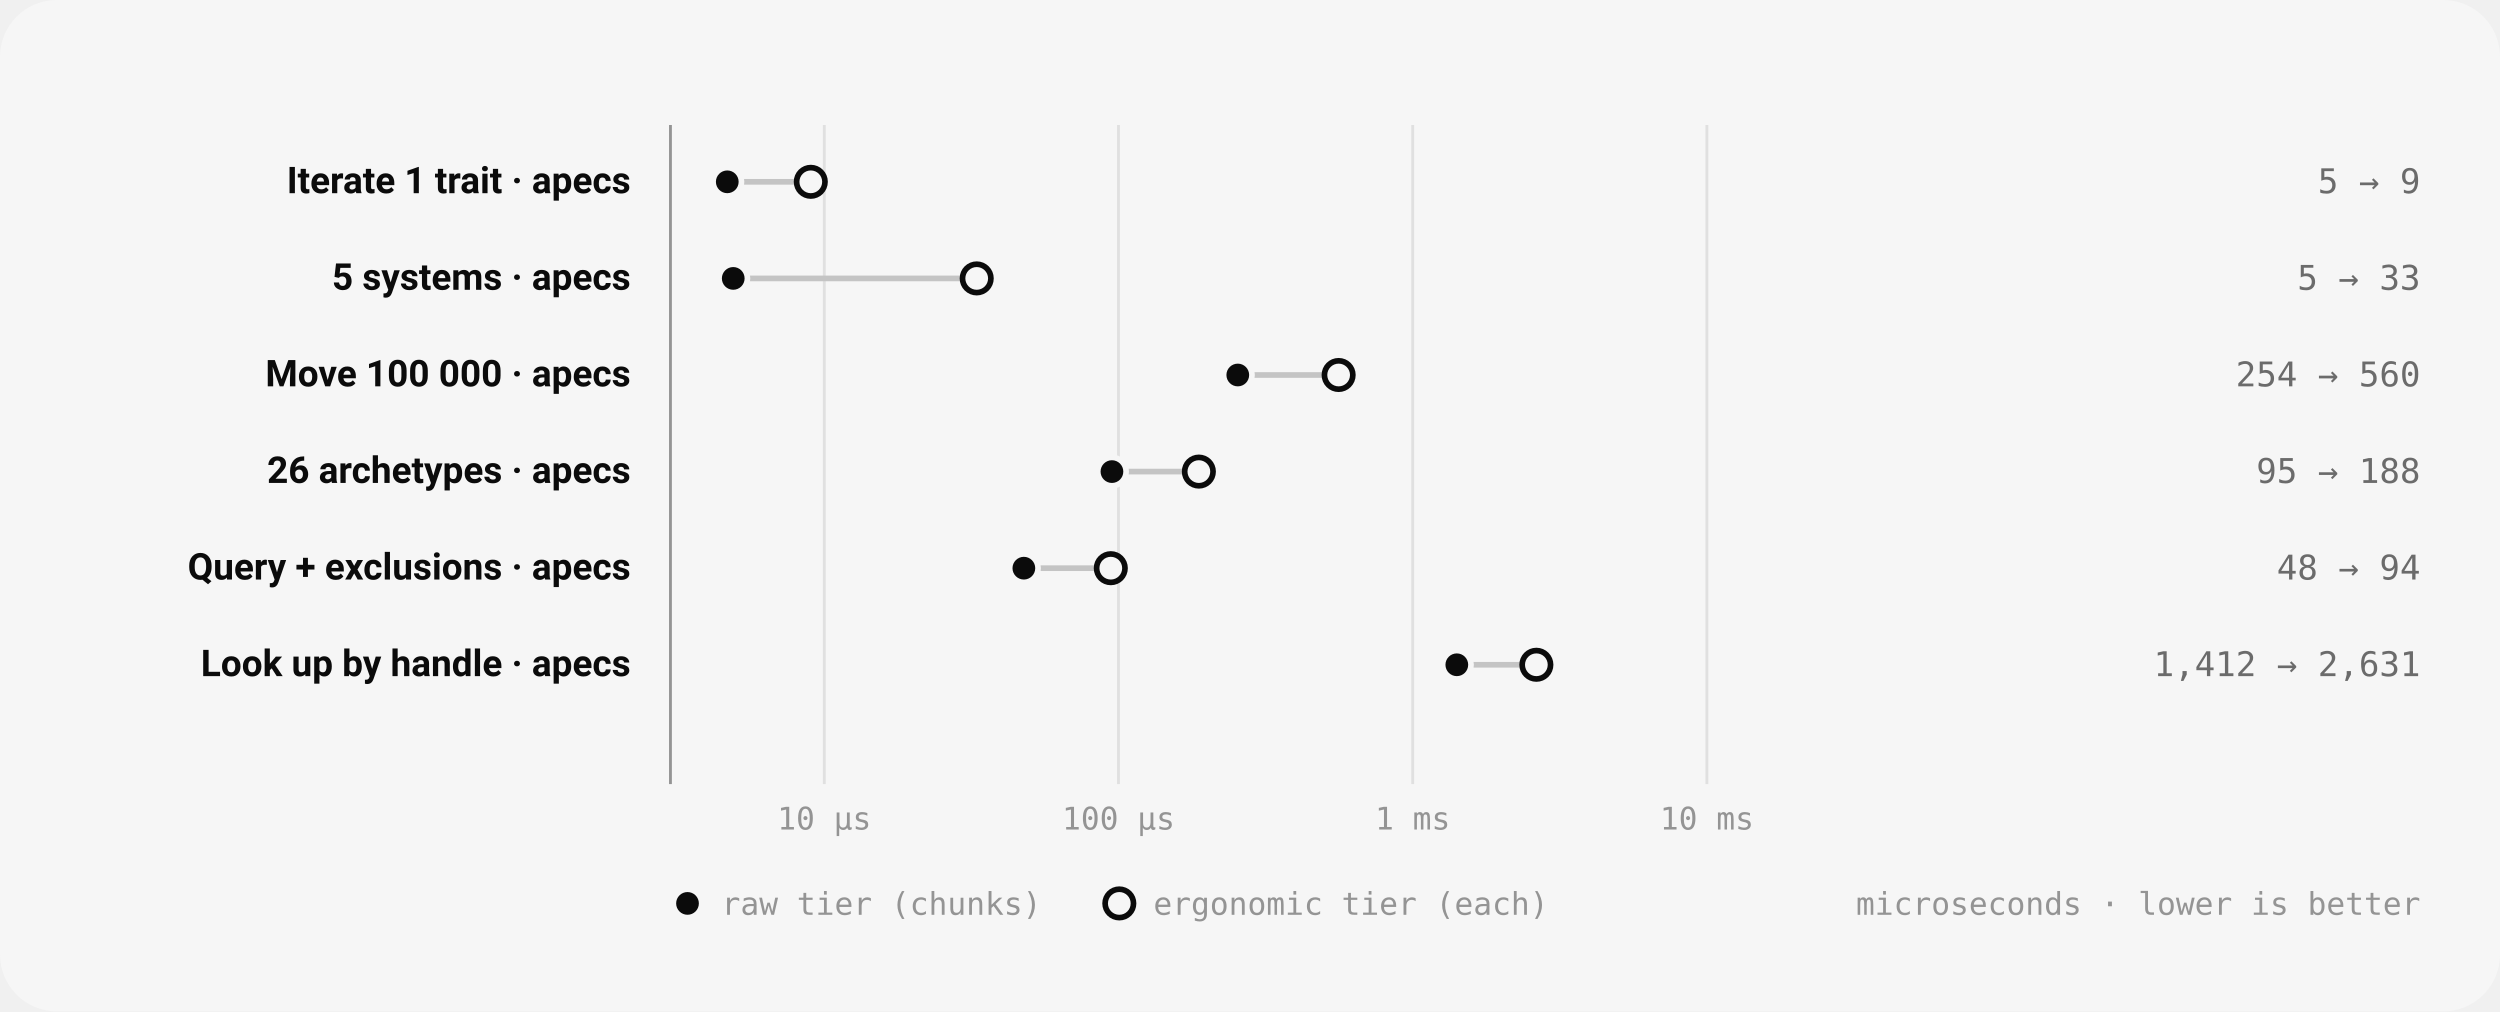
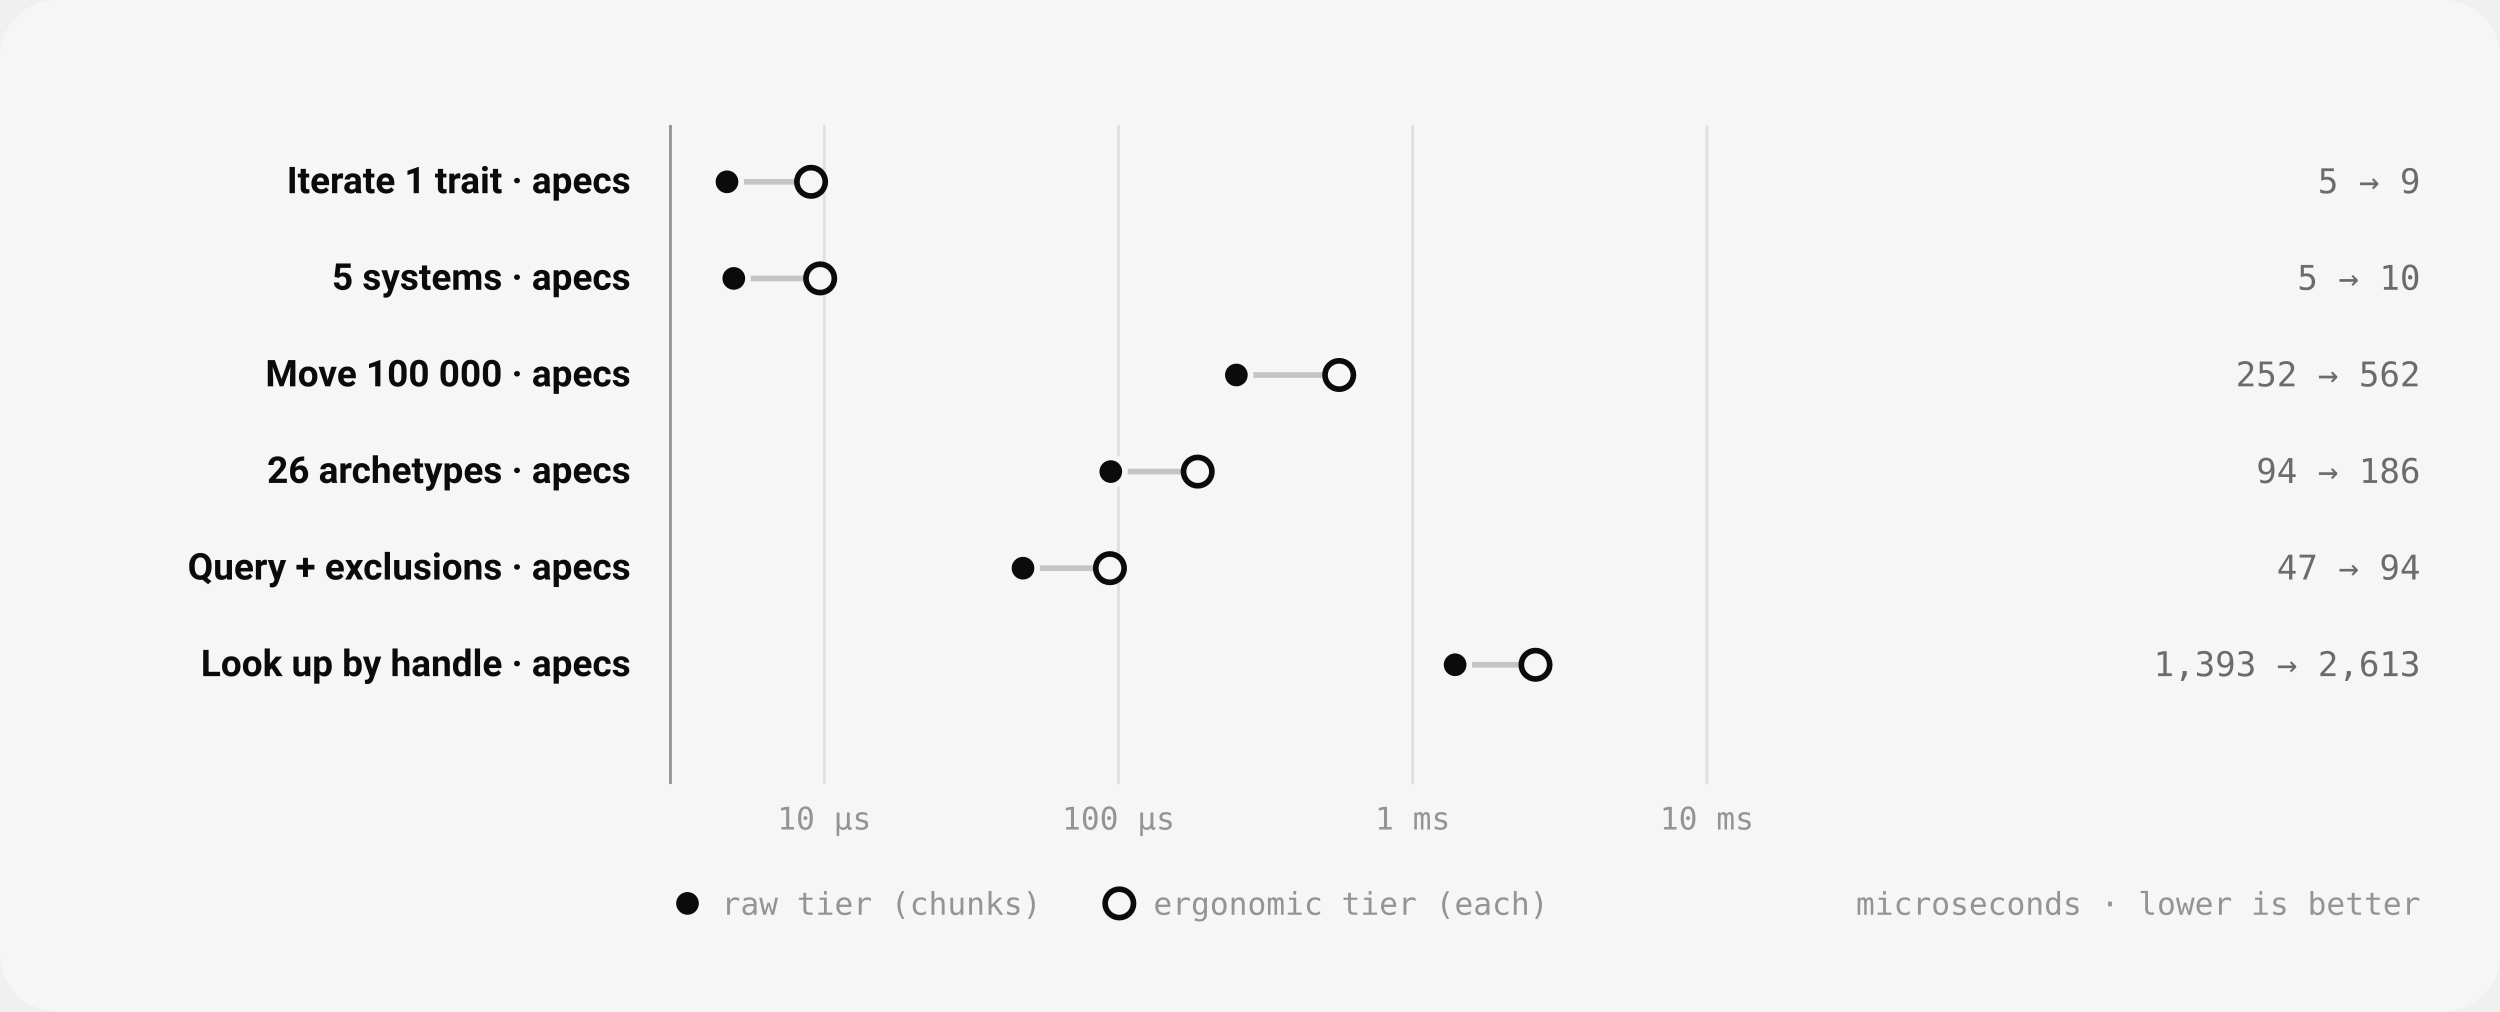
<svg xmlns="http://www.w3.org/2000/svg" viewBox="0 0 880 356" width="880" height="356" role="img" aria-label="apecs ergonomic tier against its raw tier, microseconds">
  <style>
    svg { font-family: ui-sans-serif, system-ui, -apple-system, 'Segoe UI', Roboto, sans-serif; }
    text { font-family: ui-monospace, SFMono-Regular, Menlo, Consolas, monospace; font-size: 12px; font-variant-numeric: tabular-nums; fill: #6b6b6b; }
    .row-label, .col-label { font-family: ui-sans-serif, system-ui, -apple-system, 'Segoe UI', Roboto, sans-serif; font-size: 13px; fill: #6b6b6b; }
    .row-label.is-strong, .col-label.is-strong { fill: #0b0b0b; font-weight: 600; }
    .value { fill: #6b6b6b; }
    .value.on-dark { fill: #ffffff; font-weight: 500; }
    .cell { font-size: 11.5px; }
    .tick { fill: #949494; font-size: 11px; }
    .foot { fill: #949494; font-size: 11px; }
    .grid { stroke: #e0e0e0; stroke-width: 1; }
    .axis-line { stroke: #949494; stroke-width: 1; }
    .ref { stroke: #949494; stroke-width: 1; stroke-dasharray: 2 3; }
    .link { stroke: #c4c4c4; stroke-width: 2; }
    .bar { fill: #c4c4c4; }
    .bar.is-strong { fill: #0b0b0b; }
    .dot { fill: #c4c4c4; stroke: #f6f6f6; stroke-width: 2; }
    .dot.is-strong { fill: #0b0b0b; }
    .dot.hollow { fill: #f6f6f6; stroke: #c4c4c4; }
    .dot.hollow.is-strong { stroke: #0b0b0b; }
    .win { fill: none; stroke: #008cff; stroke-width: 2.5; }
  </style>
  <rect width="880" height="356" rx="20" fill="#f6f6f6" />
  <g transform="translate(28,28)">
    <line class="grid" x1="262.149" y1="16" x2="262.149" y2="248" />
    <text class="tick" x="262.149" y="264" text-anchor="middle">10 µs</text>
    <line class="grid" x1="365.708" y1="16" x2="365.708" y2="248" />
    <text class="tick" x="365.708" y="264" text-anchor="middle">100 µs</text>
    <line class="grid" x1="469.267" y1="16" x2="469.267" y2="248" />
    <text class="tick" x="469.267" y="264" text-anchor="middle">1 ms</text>
    <line class="grid" x1="572.826" y1="16" x2="572.826" y2="248" />
    <text class="tick" x="572.826" y="264" text-anchor="middle">10 ms</text>
    <text class="row-label is-strong" x="194" y="40" text-anchor="end">Iterate 1 trait · apecs</text>
-     <line class="link" x1="228.048" y1="36" x2="257.398" y2="36" />
-     <circle class="dot is-strong" cx="228.0" cy="36.0" r="5" />
-     <circle class="dot hollow is-strong" cx="257.4" cy="36.0" r="5" />
+     <line class="link" x1="227.87" y1="36" x2="257.548" y2="36" />
+     <circle class="dot is-strong" cx="227.9" cy="36.0" r="5" />
+     <circle class="dot hollow is-strong" cx="257.5" cy="36.0" r="5" />
    <text class="value" x="824" y="40" text-anchor="end">5 → 9</text>
    <g transform="translate(0,-34)">
      <text class="row-label is-strong" x="194" y="108" text-anchor="end">5 systems · apecs</text>
-       <line class="link" x1="230.137" y1="104" x2="315.822" y2="104" />
-       <circle class="dot is-strong" cx="230.1" cy="104.0" r="5" />
-       <circle class="dot hollow is-strong" cx="315.8" cy="104.0" r="5" />
-       <text class="value" x="824" y="108" text-anchor="end">5 → 33</text>
+       <line class="link" x1="230.257" y1="104" x2="260.679" y2="104" />
+       <circle class="dot is-strong" cx="230.3" cy="104.0" r="5" />
+       <circle class="dot hollow is-strong" cx="260.7" cy="104.0" r="5" />
+       <text class="value" x="824" y="108" text-anchor="end">5 → 10</text>
    </g>
    <g transform="translate(0,-68)">
      <text class="row-label is-strong" x="194" y="176" text-anchor="end">Move 100 000 · apecs</text>
-       <line class="link" x1="407.666" y1="172" x2="443.188" y2="172" />
-       <circle class="dot is-strong" cx="407.7" cy="172.0" r="5" />
-       <circle class="dot hollow is-strong" cx="443.2" cy="172.0" r="5" />
-       <text class="value" x="824" y="176" text-anchor="end">254 → 560</text>
+       <line class="link" x1="407.249" y1="172" x2="443.354" y2="172" />
+       <circle class="dot is-strong" cx="407.2" cy="172.0" r="5" />
+       <circle class="dot hollow is-strong" cx="443.4" cy="172.0" r="5" />
+       <text class="value" x="824" y="176" text-anchor="end">252 → 562</text>
    </g>
    <g transform="translate(0,-102)">
      <text class="row-label is-strong" x="194" y="244" text-anchor="end">26 archetypes · apecs</text>
-       <line class="link" x1="363.401" y1="240" x2="393.988" y2="240" />
-       <circle class="dot is-strong" cx="363.4" cy="240.0" r="5" />
-       <circle class="dot hollow is-strong" cx="394.0" cy="240.0" r="5" />
-       <text class="value" x="824" y="244" text-anchor="end">95 → 188</text>
+       <line class="link" x1="362.976" y1="240" x2="393.55" y2="240" />
+       <circle class="dot is-strong" cx="363.0" cy="240.0" r="5" />
+       <circle class="dot hollow is-strong" cx="393.6" cy="240.0" r="5" />
+       <text class="value" x="824" y="244" text-anchor="end">94 → 186</text>
    </g>
    <g transform="translate(0,-136)">
      <text class="row-label is-strong" x="194" y="312" text-anchor="end">Query + exclusions · apecs</text>
-       <line class="link" x1="332.388" y1="308" x2="362.999" y2="308" />
-       <circle class="dot is-strong" cx="332.4" cy="308.0" r="5" />
-       <circle class="dot hollow is-strong" cx="363.0" cy="308.0" r="5" />
-       <text class="value" x="824" y="312" text-anchor="end">48 → 94</text>
+       <line class="link" x1="332.111" y1="308" x2="362.737" y2="308" />
+       <circle class="dot is-strong" cx="332.1" cy="308.0" r="5" />
+       <circle class="dot hollow is-strong" cx="362.7" cy="308.0" r="5" />
+       <text class="value" x="824" y="312" text-anchor="end">47 → 94</text>
    </g>
    <g transform="translate(0,-170)">
      <text class="row-label is-strong" x="194" y="380" text-anchor="end">Look up by handle · apecs</text>
-       <line class="link" x1="484.791" y1="376" x2="512.769" y2="376" />
-       <circle class="dot is-strong" cx="484.8" cy="376.0" r="5" />
-       <circle class="dot hollow is-strong" cx="512.8" cy="376.0" r="5" />
-       <text class="value" x="824" y="380" text-anchor="end">1,412 → 2,631</text>
+       <line class="link" x1="484.162" y1="376" x2="512.472" y2="376" />
+       <circle class="dot is-strong" cx="484.2" cy="376.0" r="5" />
+       <circle class="dot hollow is-strong" cx="512.5" cy="376.0" r="5" />
+       <text class="value" x="824" y="380" text-anchor="end">1,393 → 2,613</text>
    </g>
    <line class="axis-line" x1="208" y1="16" x2="208" y2="248" />
    <circle class="dot is-strong" cx="214" cy="290" r="5" />
    <text class="foot" x="226" y="294">raw tier (chunks)</text>
    <circle class="dot hollow is-strong" cx="366" cy="290" r="5" />
    <text class="foot" x="378" y="294">ergonomic tier (each)</text>
    <text class="foot" x="824" y="294" text-anchor="end">microseconds · lower is better</text>
  </g>
</svg>
